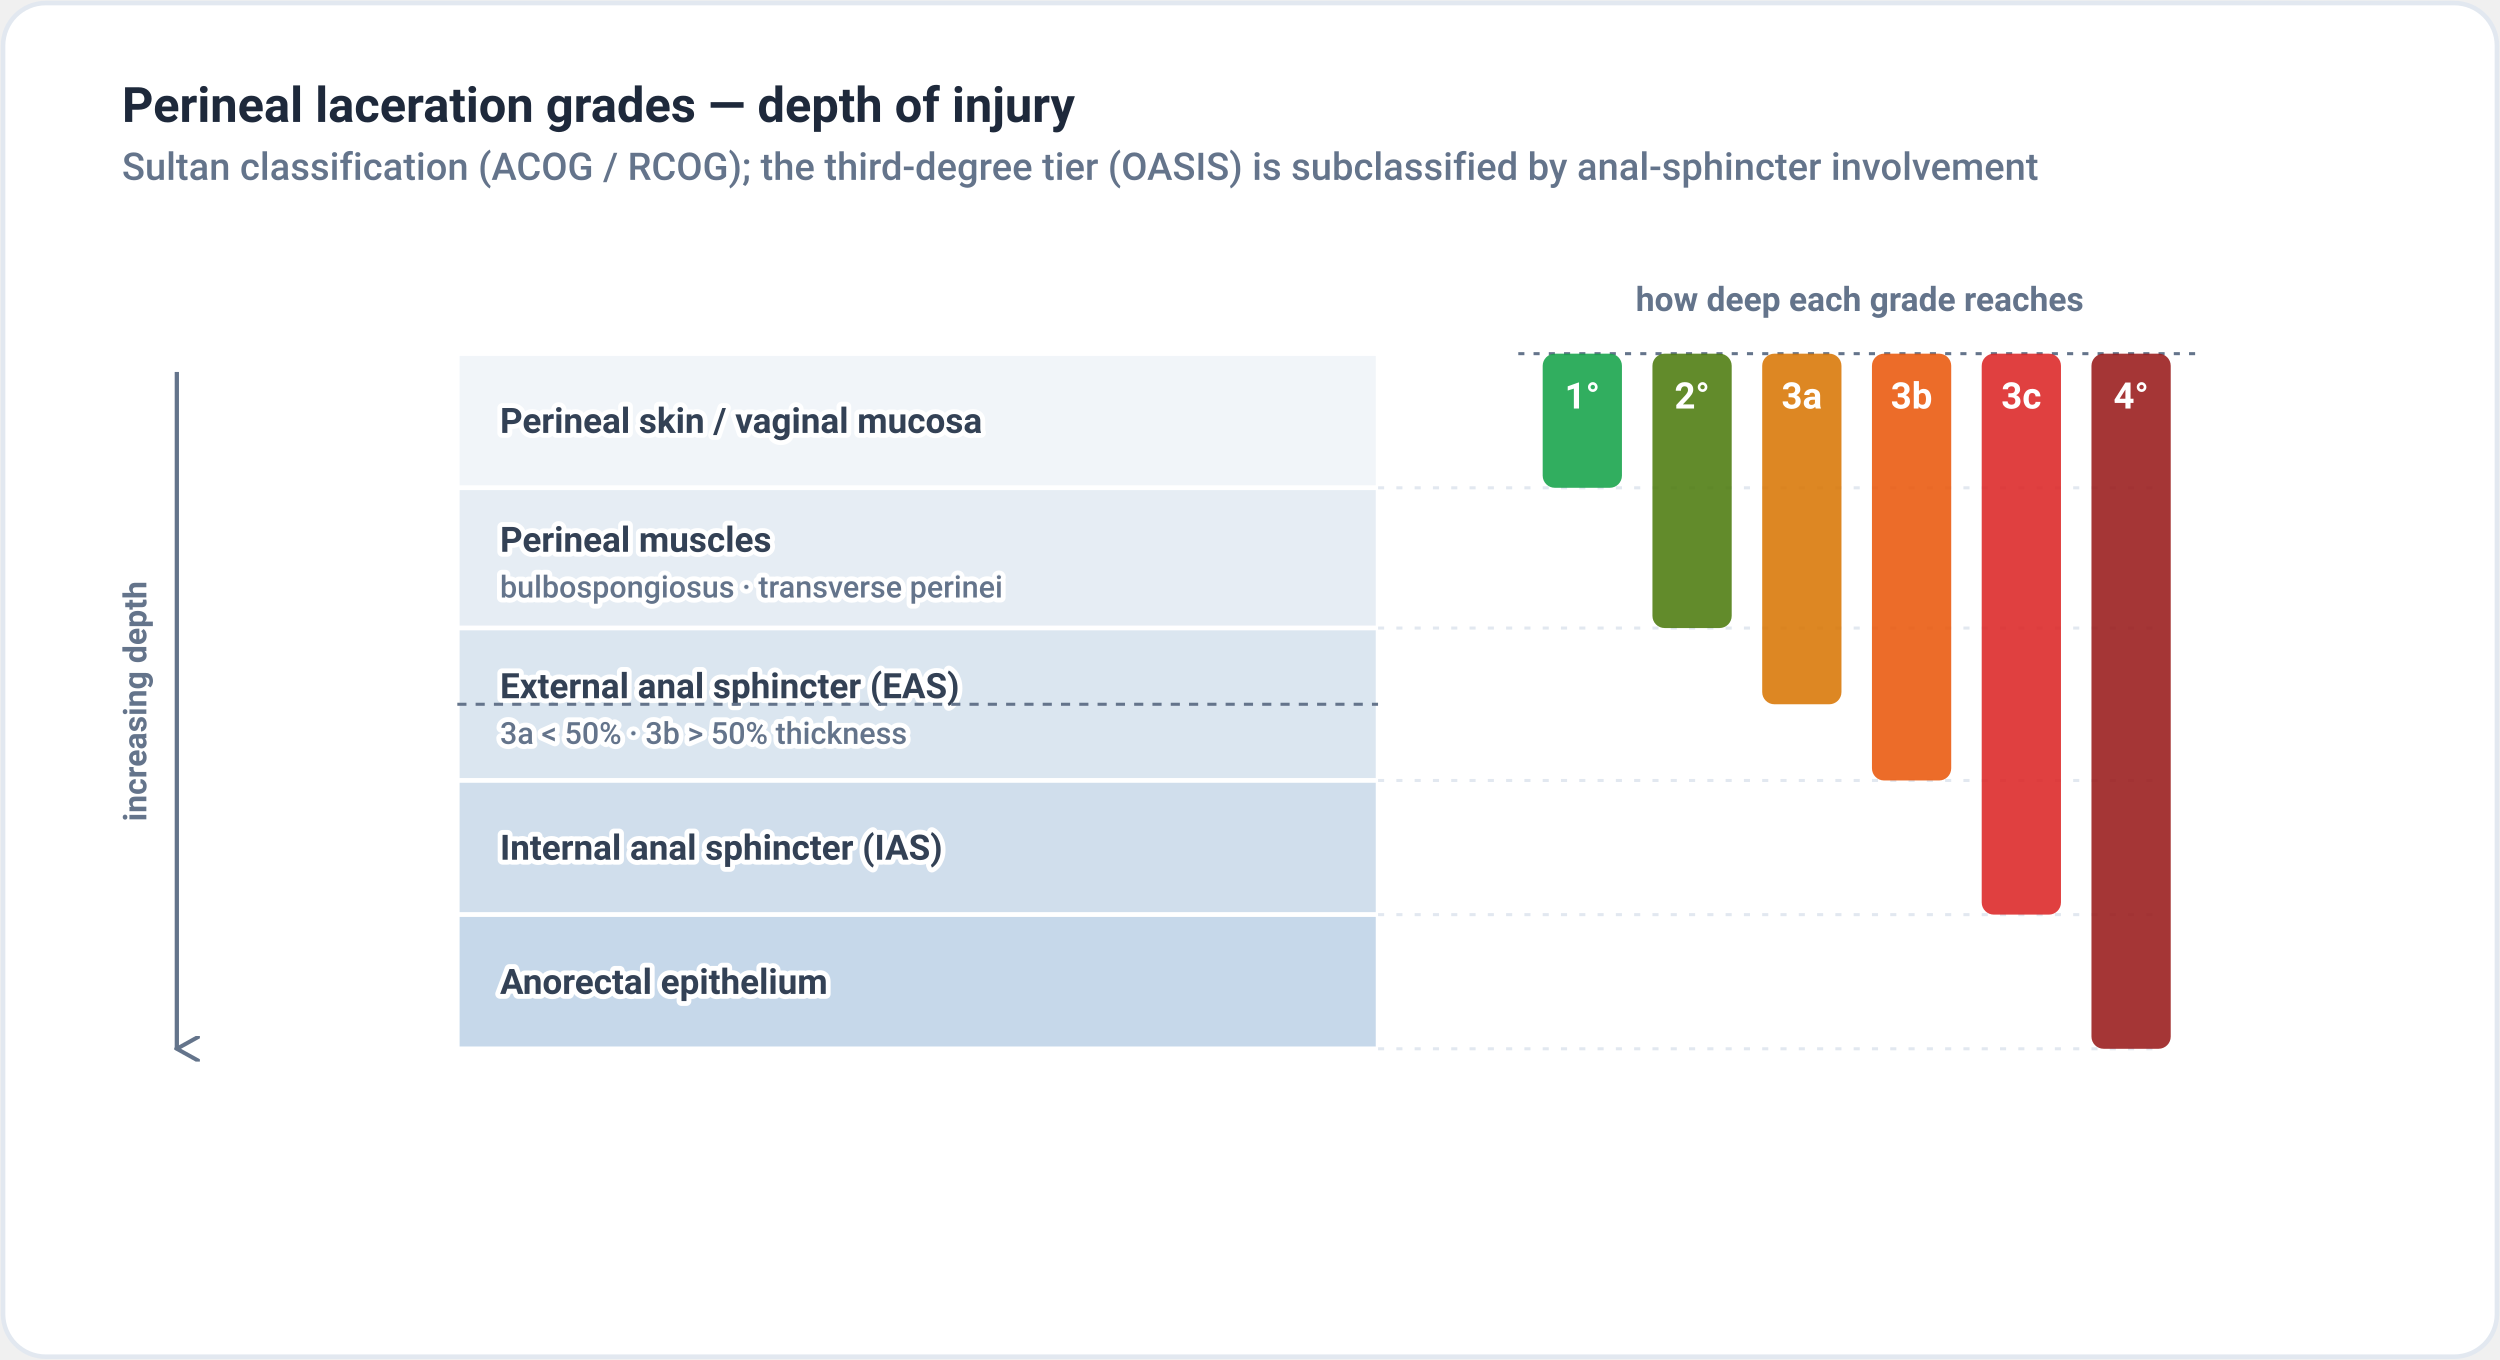
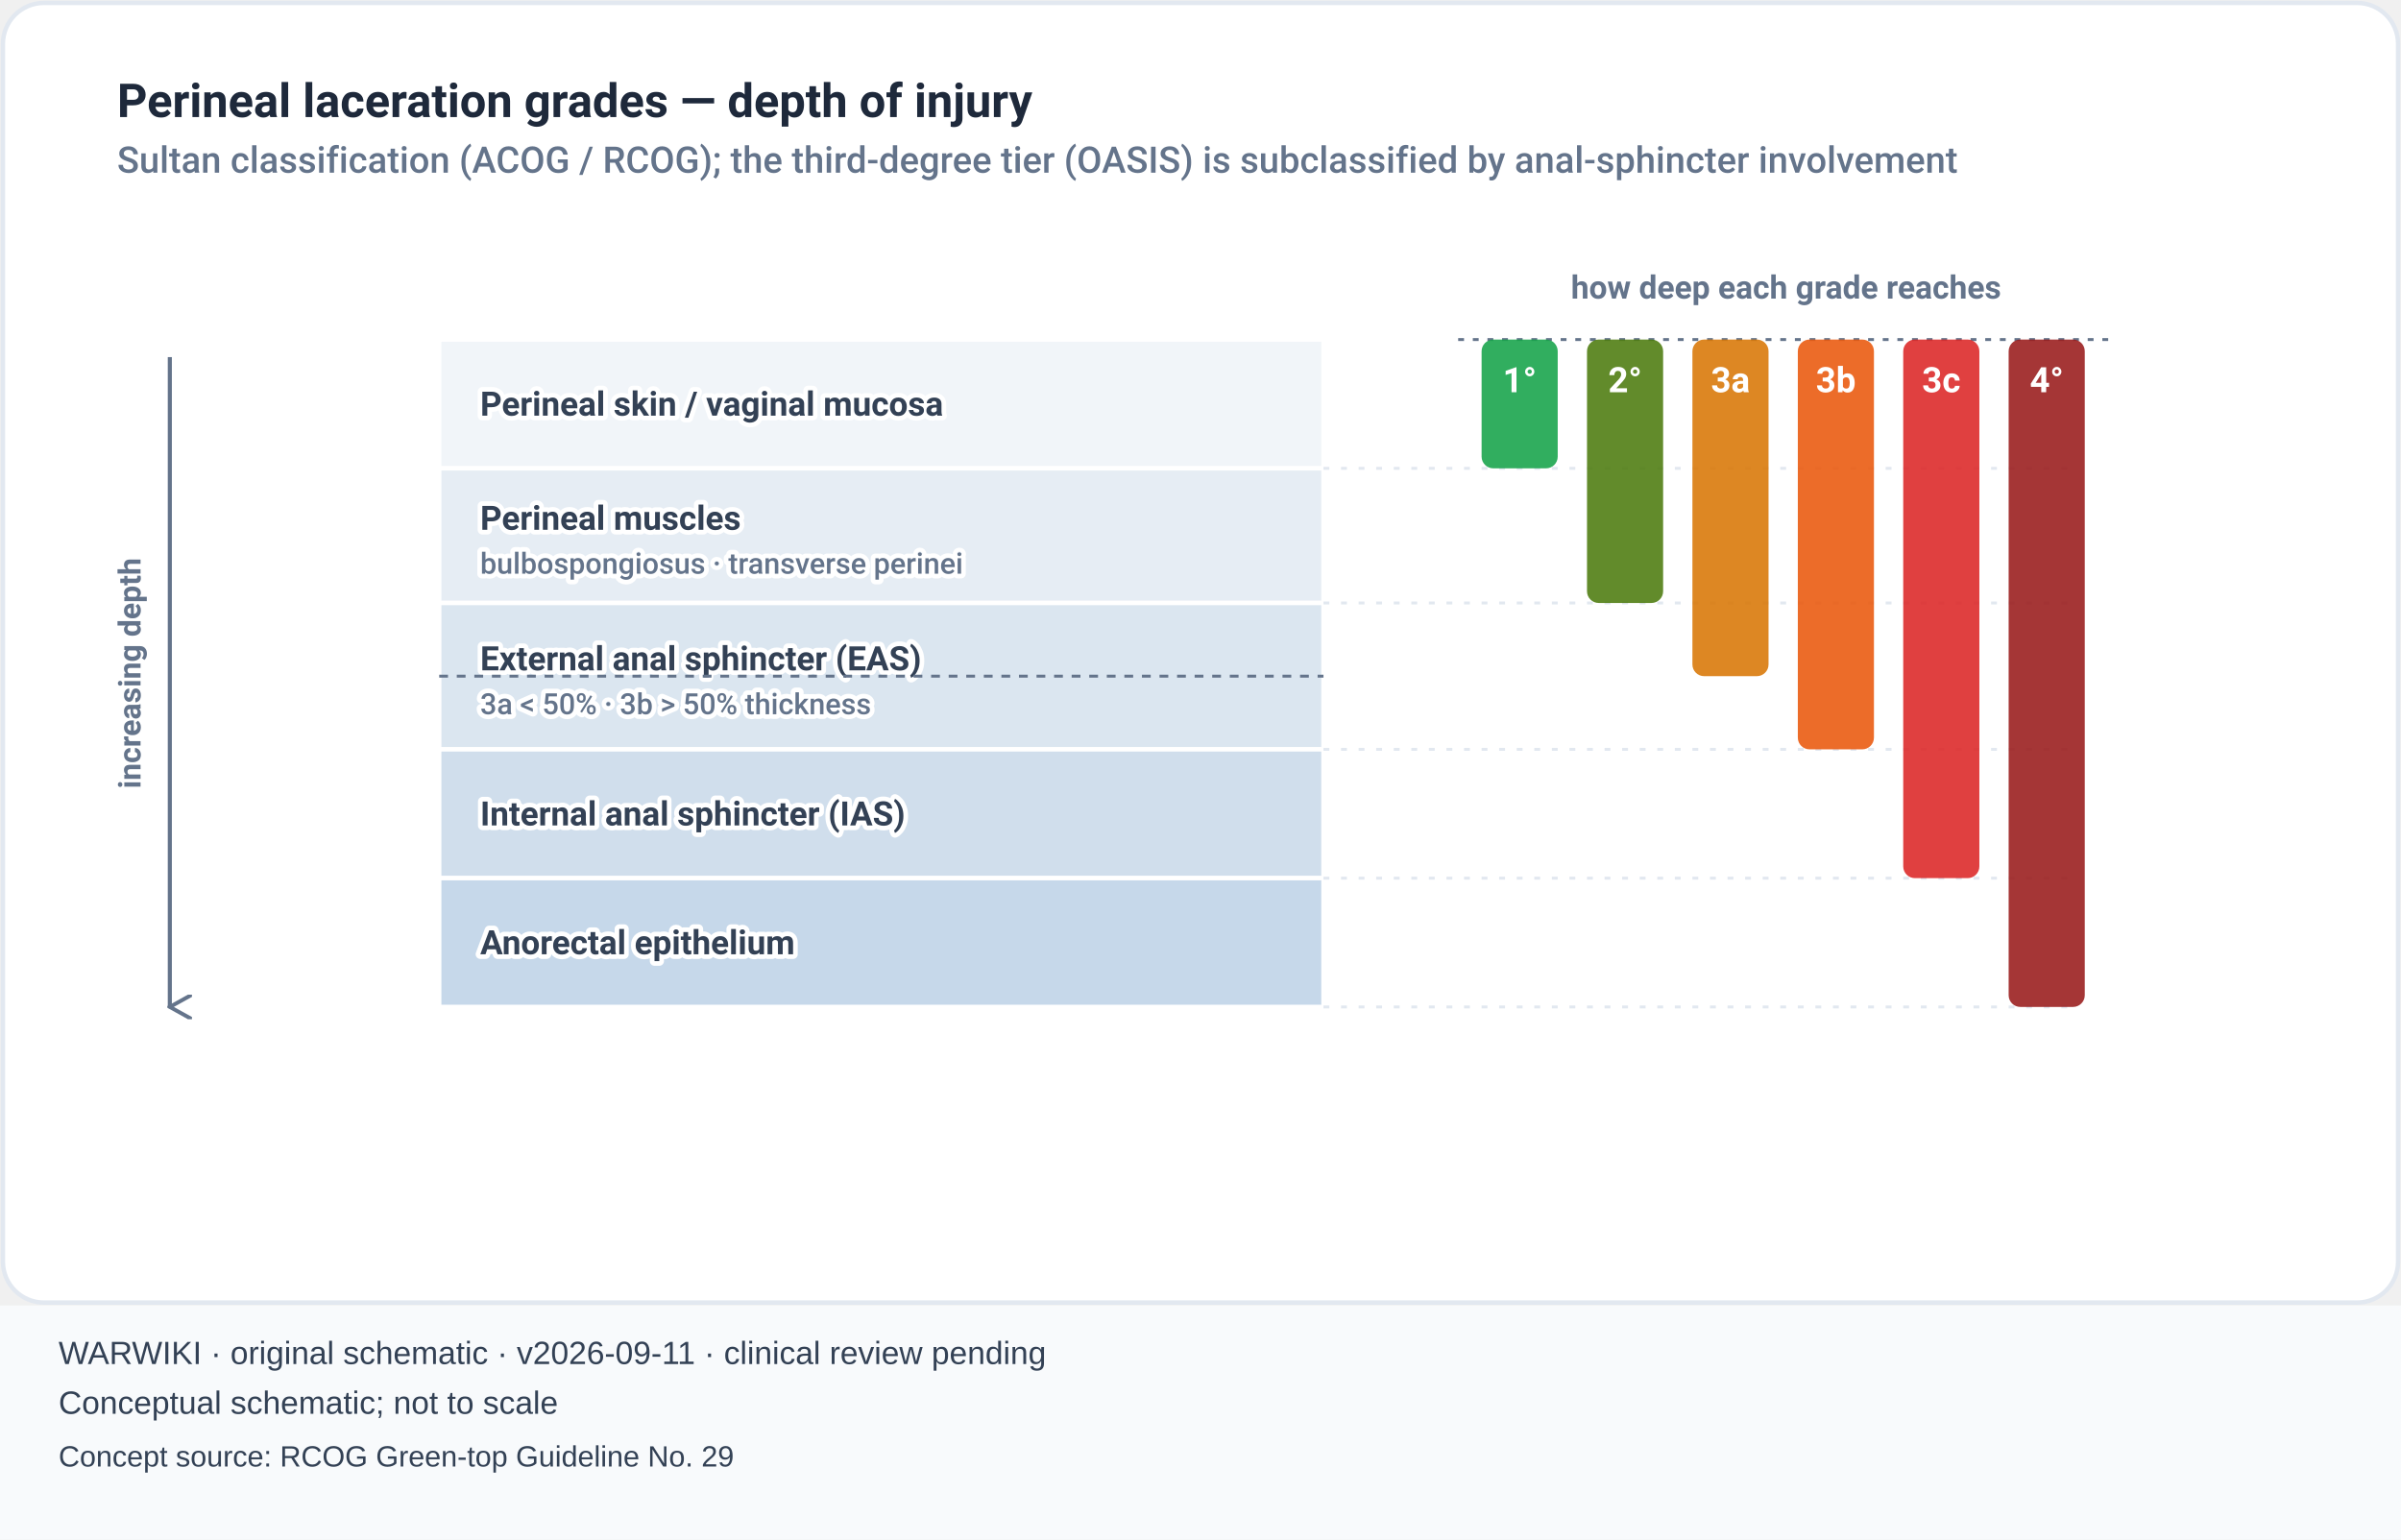
- <svg xmlns="http://www.w3.org/2000/svg" viewBox="0 0 820 446" width="820" height="446" role="img" aria-label="Depth ladder of perineal laceration grades: tissue planes stacked by depth (perineal skin/mucosa, perineal muscles, external anal sphincter, internal anal sphincter, anorectal epithelium) with a severity bar for each grade (1, 2, 3a, 3b, 3c, 4) showing how deep the tear extends.">
+ <svg xmlns="http://www.w3.org/2000/svg" viewBox="0 0 820 526" width="820" height="526" role="img" aria-labelledby="figure-title figure-description">
  <defs>
    <marker id="dn" viewBox="0 0 10 10" refX="5" refY="9" markerWidth="6" markerHeight="6" orient="auto">
      <path d="M0,0 L5,9 L10,0" fill="none" stroke="#64748B" stroke-width="1.6" />
    </marker>
  </defs>
  <rect x="1" y="1" width="818" height="444" rx="14" fill="#FFFFFF" stroke="#E2E8F0" stroke-width="1.5" />
  <text x="40" y="40" text-anchor="start" font-family="-apple-system, 'Segoe UI', Roboto, Helvetica, Arial, sans-serif" font-size="16" font-weight="700" fill="#1E293B">Perineal laceration grades — depth of injury</text>
  <text x="40" y="59" text-anchor="start" font-family="-apple-system, 'Segoe UI', Roboto, Helvetica, Arial, sans-serif" font-size="12.5" font-weight="500" fill="#64748B">Sultan classification (ACOG / RCOG); the third-degree tier (OASIS) is subclassified by anal-sphincter involvement</text>
  <line x1="58" y1="122" x2="58" y2="344" stroke="#64748B" stroke-width="1.4" marker-end="url(#dn)" />
  <text transform="translate(48,230) rotate(-90)" text-anchor="middle" font-family="-apple-system, 'Segoe UI', Roboto, Helvetica, Arial, sans-serif" font-size="10.5" font-weight="600" fill="#64748B">increasing depth</text>
  <rect x="150" y="116" width="302" height="44" fill="#F1F5F9" stroke="#FFFFFF" stroke-width="1.5" />
  <text x="164" y="142" text-anchor="start" font-family="-apple-system, 'Segoe UI', Roboto, Helvetica, Arial, sans-serif" font-size="11.5" font-weight="600" fill="#334155" paint-order="stroke" stroke="#FFFFFF" stroke-width="3.2" stroke-linejoin="round">Perineal skin / vaginal mucosa</text>
  <rect x="150" y="160" width="302" height="46" fill="#E6EDF4" stroke="#FFFFFF" stroke-width="1.5" />
  <text x="164" y="181" text-anchor="start" font-family="-apple-system, 'Segoe UI', Roboto, Helvetica, Arial, sans-serif" font-size="11.5" font-weight="600" fill="#334155" paint-order="stroke" stroke="#FFFFFF" stroke-width="3.2" stroke-linejoin="round">Perineal muscles</text>
  <text x="164" y="196" text-anchor="start" font-family="-apple-system, 'Segoe UI', Roboto, Helvetica, Arial, sans-serif" font-size="10" font-weight="500" fill="#64748B" paint-order="stroke" stroke="#FFFFFF" stroke-width="3.2" stroke-linejoin="round">bulbospongiosus · transverse perinei</text>
  <rect x="150" y="206" width="302" height="50" fill="#DBE6F0" stroke="#FFFFFF" stroke-width="1.5" />
  <text x="164" y="229" text-anchor="start" font-family="-apple-system, 'Segoe UI', Roboto, Helvetica, Arial, sans-serif" font-size="11.5" font-weight="600" fill="#334155" paint-order="stroke" stroke="#FFFFFF" stroke-width="3.2" stroke-linejoin="round">External anal sphincter (EAS)</text>
  <text x="164" y="244" text-anchor="start" font-family="-apple-system, 'Segoe UI', Roboto, Helvetica, Arial, sans-serif" font-size="10" font-weight="500" fill="#64748B" paint-order="stroke" stroke="#FFFFFF" stroke-width="3.2" stroke-linejoin="round">3a &lt; 50% · 3b &gt; 50% thickness</text>
  <line x1="150" y1="231" x2="452" y2="231" stroke="#64748B" stroke-width="1" stroke-dasharray="3 3" />
  <rect x="150" y="256" width="302" height="44" fill="#D0DEEC" stroke="#FFFFFF" stroke-width="1.5" />
  <text x="164" y="282" text-anchor="start" font-family="-apple-system, 'Segoe UI', Roboto, Helvetica, Arial, sans-serif" font-size="11.5" font-weight="600" fill="#334155" paint-order="stroke" stroke="#FFFFFF" stroke-width="3.2" stroke-linejoin="round">Internal anal sphincter (IAS)</text>
  <rect x="150" y="300" width="302" height="44" fill="#C6D8EA" stroke="#FFFFFF" stroke-width="1.5" />
  <text x="164" y="326" text-anchor="start" font-family="-apple-system, 'Segoe UI', Roboto, Helvetica, Arial, sans-serif" font-size="11.5" font-weight="600" fill="#334155" paint-order="stroke" stroke="#FFFFFF" stroke-width="3.2" stroke-linejoin="round">Anorectal epithelium</text>
  <line x1="452" y1="160" x2="710" y2="160" stroke="#E2E8F0" stroke-width="1" stroke-dasharray="2 4" />
  <line x1="452" y1="206" x2="710" y2="206" stroke="#E2E8F0" stroke-width="1" stroke-dasharray="2 4" />
  <line x1="452" y1="256" x2="710" y2="256" stroke="#E2E8F0" stroke-width="1" stroke-dasharray="2 4" />
  <line x1="452" y1="300" x2="710" y2="300" stroke="#E2E8F0" stroke-width="1" stroke-dasharray="2 4" />
  <line x1="452" y1="344" x2="710" y2="344" stroke="#E2E8F0" stroke-width="1" stroke-dasharray="2 4" />
  <text x="610" y="102" text-anchor="middle" font-family="-apple-system, 'Segoe UI', Roboto, Helvetica, Arial, sans-serif" font-size="11" font-weight="600" fill="#64748B">how deep each grade reaches</text>
  <line x1="498" y1="116" x2="720" y2="116" stroke="#64748B" stroke-width="1" stroke-dasharray="2 3" />
  <rect x="506" y="116" width="26" height="44" rx="4" fill="#16A34A" opacity="0.88" />
  <text x="519" y="134" text-anchor="middle" font-family="-apple-system, 'Segoe UI', Roboto, Helvetica, Arial, sans-serif" font-size="12" font-weight="700" fill="#FFFFFF">1°</text>
  <rect x="542" y="116" width="26" height="90" rx="4" fill="#4D7C0F" opacity="0.88" />
  <text x="555" y="134" text-anchor="middle" font-family="-apple-system, 'Segoe UI', Roboto, Helvetica, Arial, sans-serif" font-size="12" font-weight="700" fill="#FFFFFF">2°</text>
  <rect x="578" y="116" width="26" height="115" rx="4" fill="#D97706" opacity="0.88" />
  <text x="591" y="134" text-anchor="middle" font-family="-apple-system, 'Segoe UI', Roboto, Helvetica, Arial, sans-serif" font-size="12" font-weight="700" fill="#FFFFFF">3a</text>
  <rect x="614" y="116" width="26" height="140" rx="4" fill="#EA580C" opacity="0.88" />
  <text x="627" y="134" text-anchor="middle" font-family="-apple-system, 'Segoe UI', Roboto, Helvetica, Arial, sans-serif" font-size="12" font-weight="700" fill="#FFFFFF">3b</text>
  <rect x="650" y="116" width="26" height="184" rx="4" fill="#DC2626" opacity="0.88" />
  <text x="663" y="134" text-anchor="middle" font-family="-apple-system, 'Segoe UI', Roboto, Helvetica, Arial, sans-serif" font-size="12" font-weight="700" fill="#FFFFFF">3c</text>
  <rect x="686" y="116" width="26" height="228" rx="4" fill="#991B1B" opacity="0.88" />
  <text x="699" y="134" text-anchor="middle" font-family="-apple-system, 'Segoe UI', Roboto, Helvetica, Arial, sans-serif" font-size="12" font-weight="700" fill="#FFFFFF">4°</text>
+   <g id="figure-provenance">
+     <rect x="0" y="446" width="820" height="80" fill="#F8FAFC" />
+     <text x="20" y="466" font-family="Arial, sans-serif" font-size="11" fill="#334155">WARWIKI · original schematic · v2026-09-11 · clinical review pending</text>
+     <text x="20" y="483" font-family="Arial, sans-serif" font-size="11" fill="#334155">Conceptual schematic; not to scale</text>
+     <a href="https://www.rcog.org.uk/globalassets/documents/guidelines/gtg-29.pdf">
+       <text x="20" y="501" font-family="Arial, sans-serif" font-size="10" fill="#334155">Concept source: RCOG Green-top Guideline No. 29</text>
+     </a>
+   </g>
</svg>
